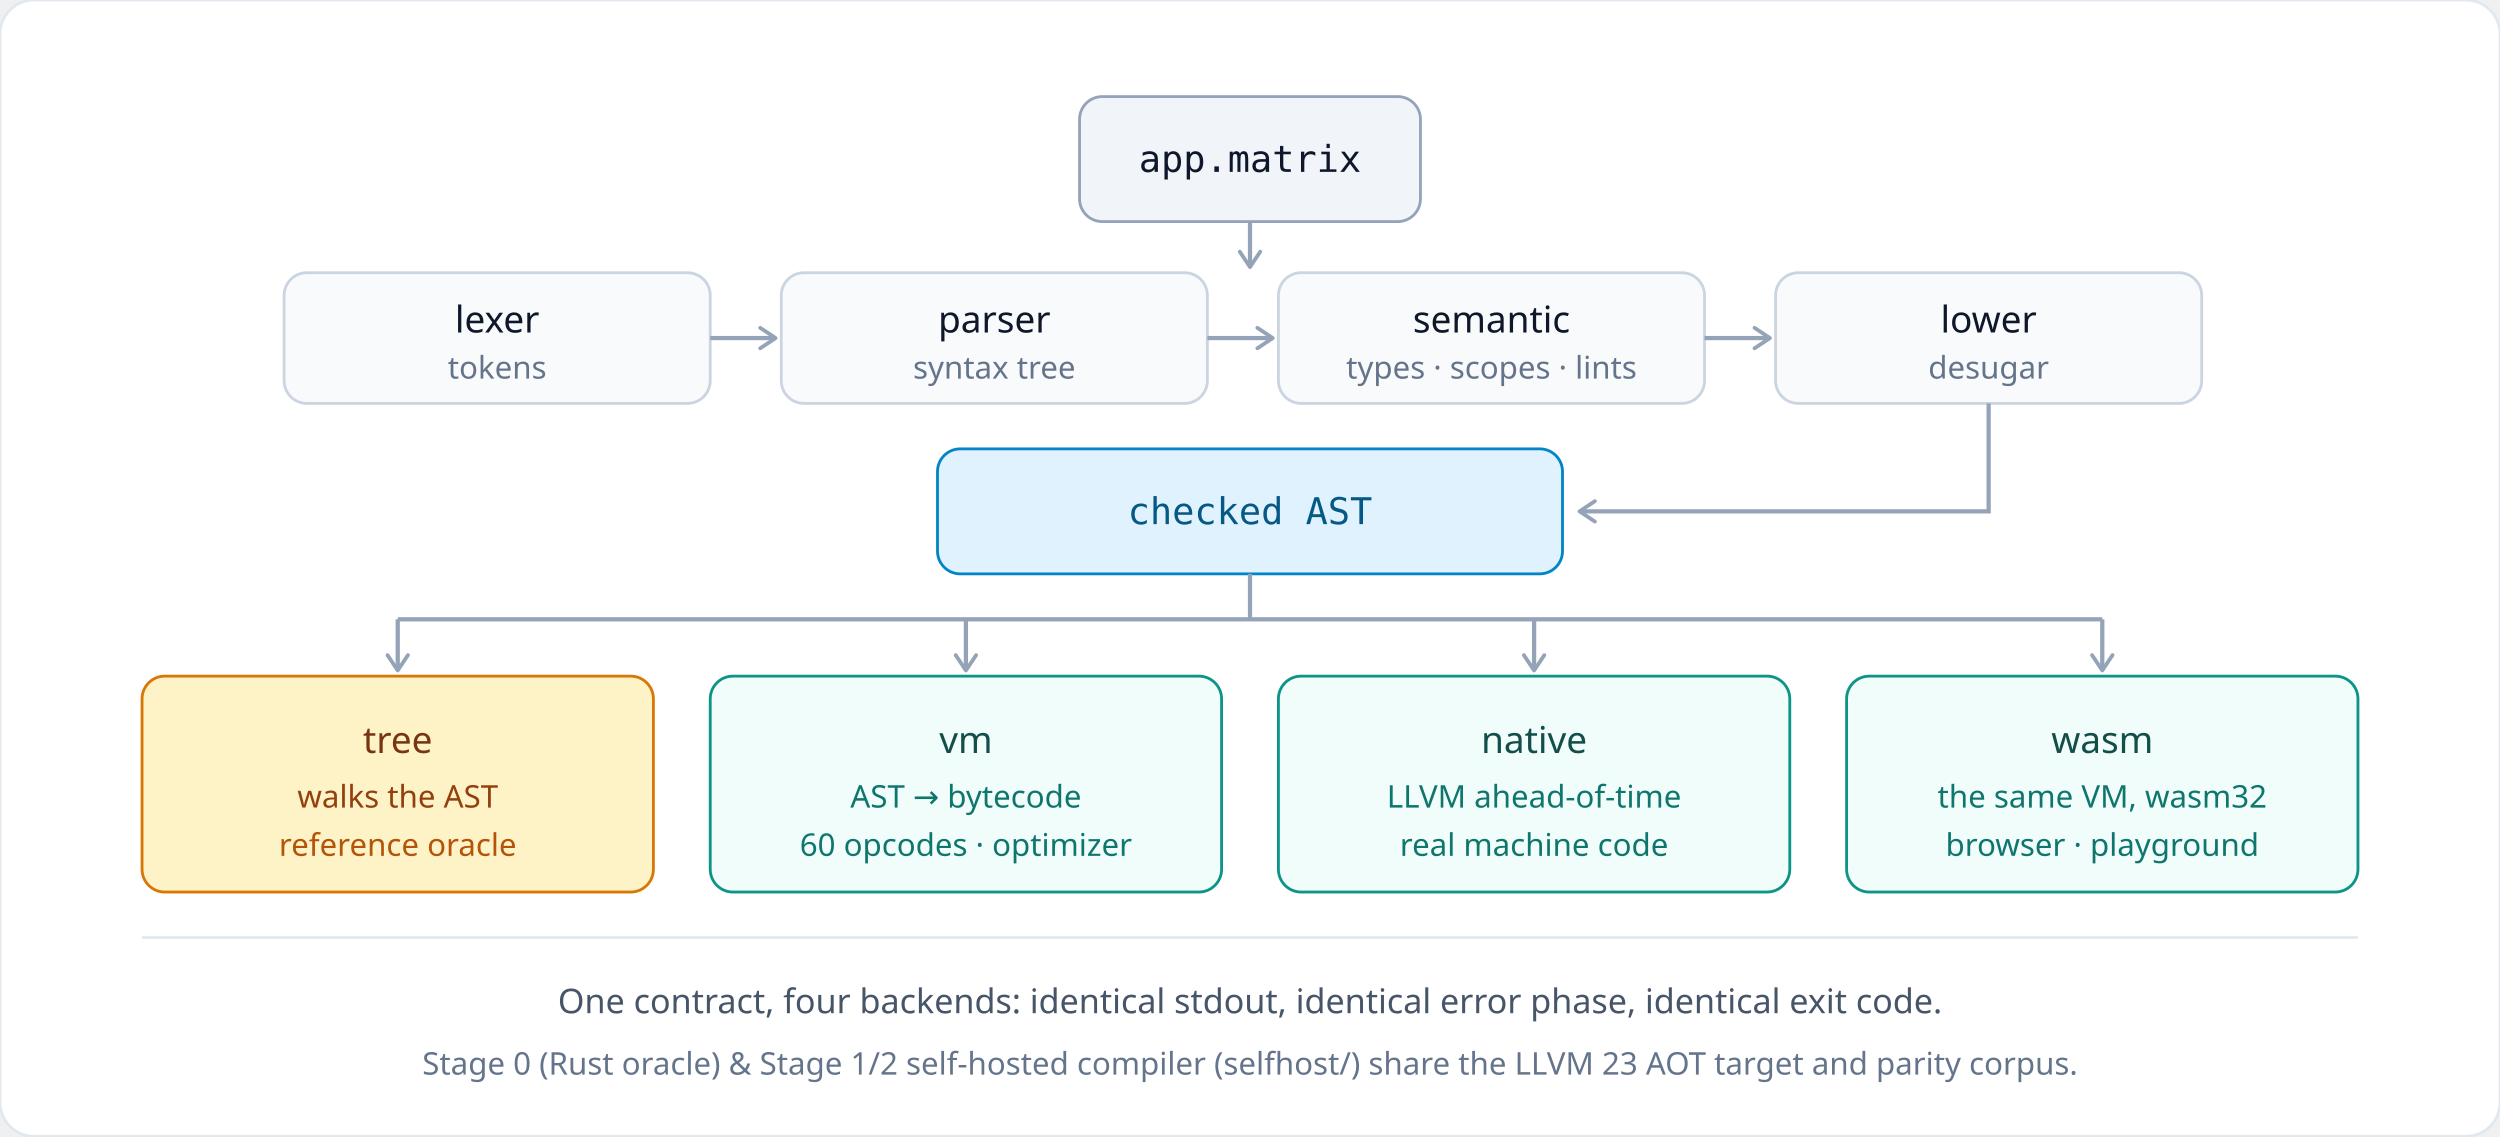
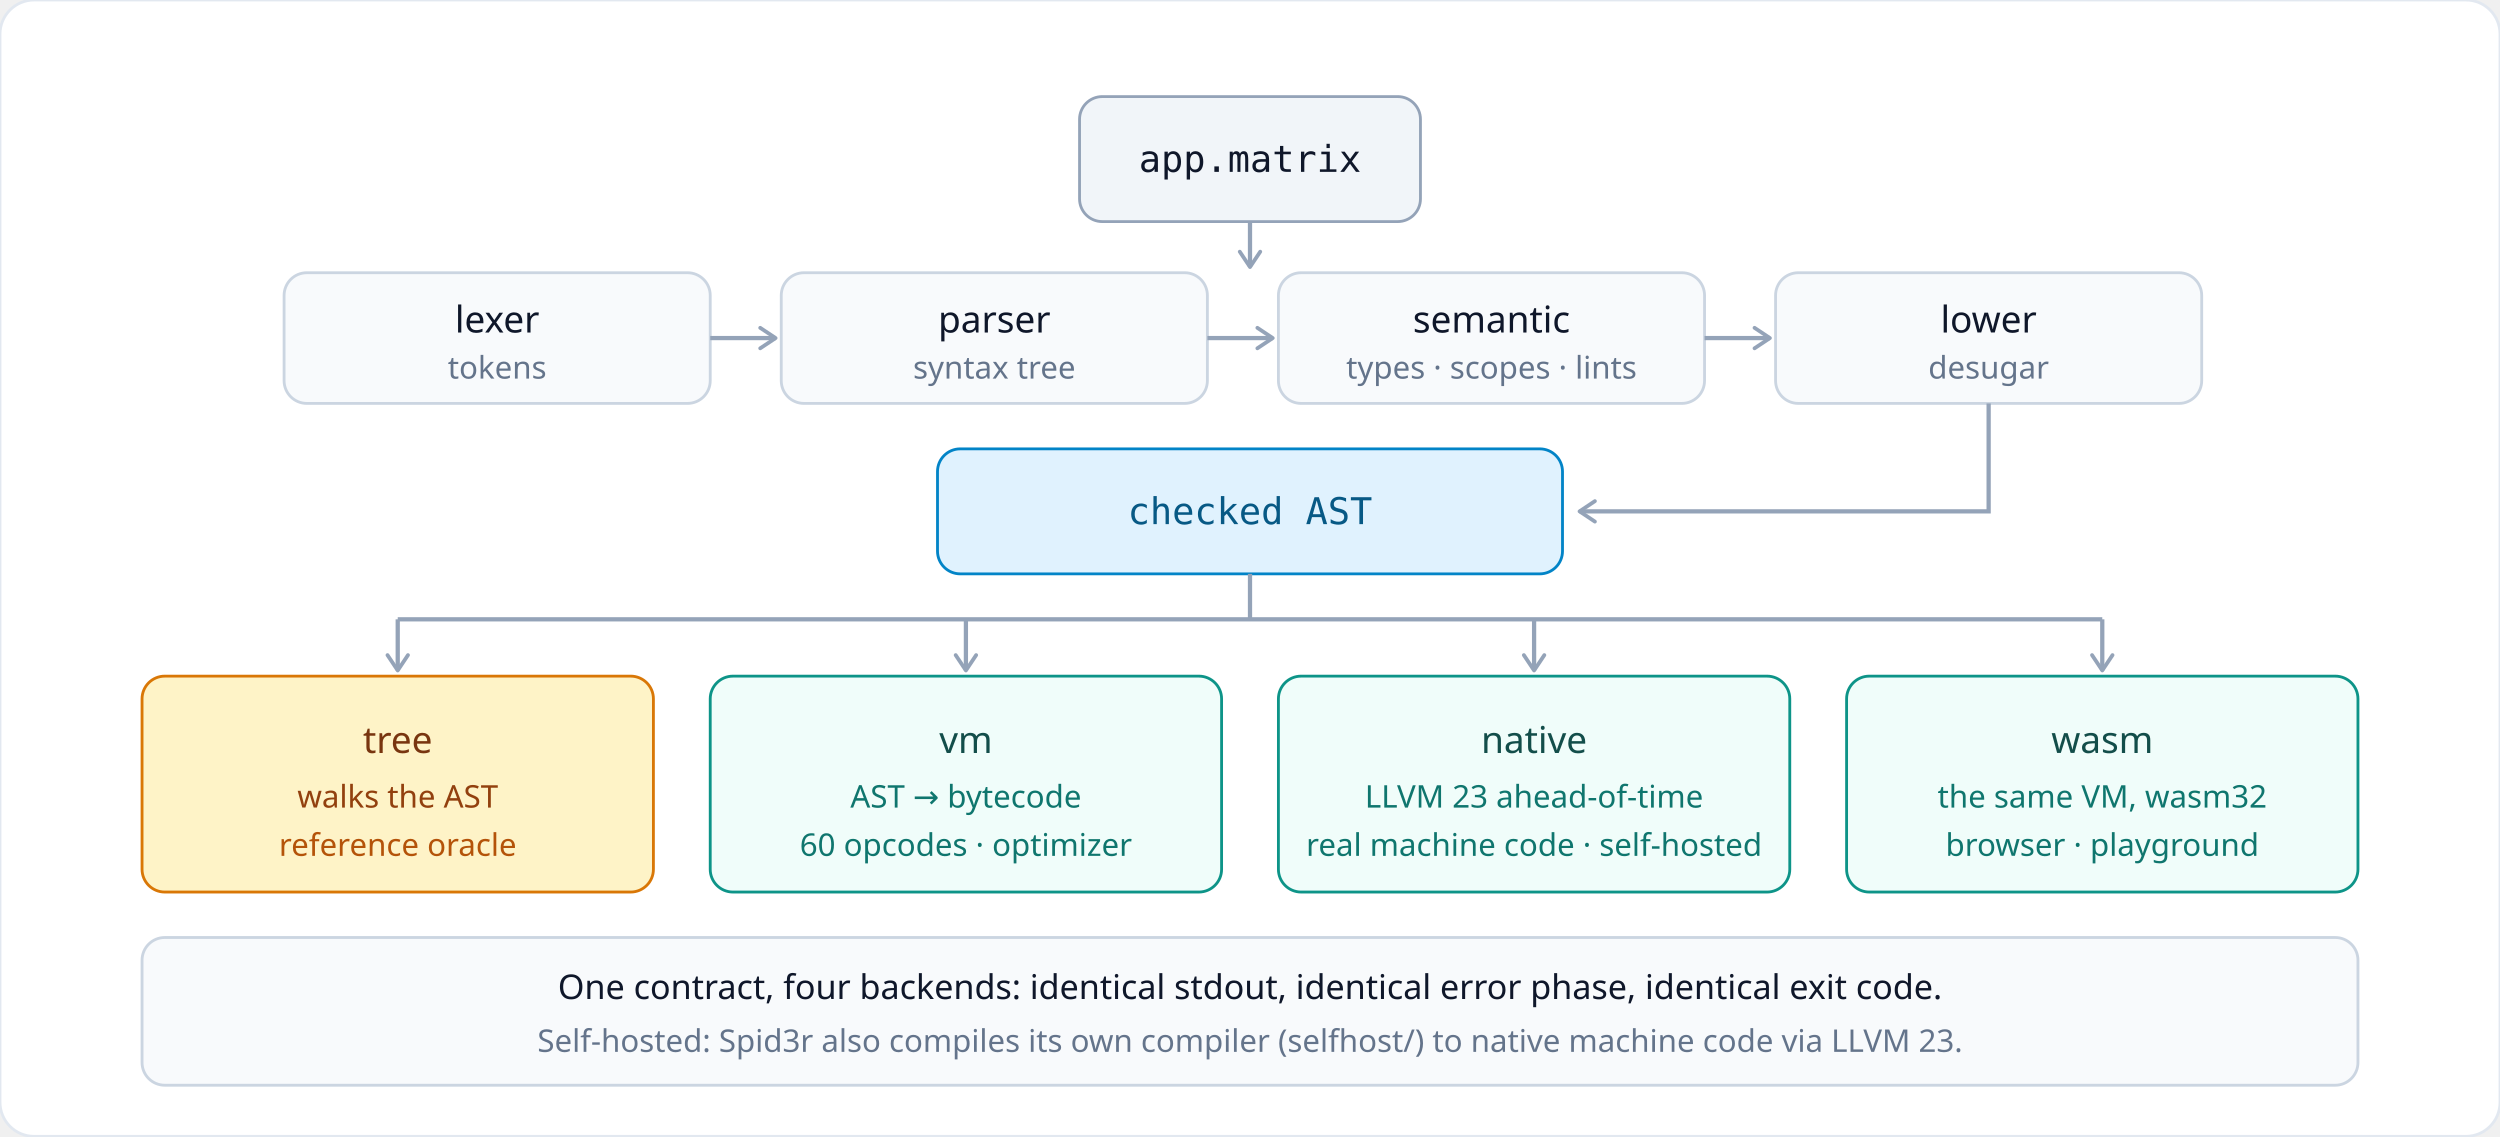
<svg xmlns="http://www.w3.org/2000/svg" viewBox="0 0 880 400" width="880" height="400" role="img">
  <defs>
    <marker id="a" viewBox="0 0 10 10" refX="8" refY="5" markerWidth="6" markerHeight="6" orient="auto-start-reverse">
      <path d="M2 1L8 5L2 9" fill="none" stroke="#94A3B8" stroke-width="1.5" stroke-linecap="round" stroke-linejoin="round" />
    </marker>
  </defs>
  <rect x="0" y="0" width="880" height="400" rx="12" fill="#FFFFFF" stroke="#E2E8F0" stroke-width="1" />
  <rect x="380" y="34" width="120" height="44" rx="8" fill="#F1F5F9" stroke="#94A3B8" stroke-width="1" />
  <text x="440" y="56" text-anchor="middle" dominant-baseline="central" font-family="ui-monospace, SFMono-Regular, Menlo, Consolas, monospace" font-size="13" fill="#0F172A">app.matrix</text>
  <path d="M440 78 L440 94" fill="none" stroke="#94A3B8" stroke-width="1.5" marker-end="url(#a)" />
  <rect x="100" y="96" width="150" height="46" rx="8" fill="#F8FAFC" stroke="#CBD5E1" stroke-width="1" />
  <text x="175" y="112" text-anchor="middle" dominant-baseline="central" font-family="ui-sans-serif, system-ui, sans-serif" font-size="13" font-weight="500" fill="#0F172A">lexer</text>
  <text x="175" y="129" text-anchor="middle" dominant-baseline="central" font-family="ui-sans-serif, system-ui, sans-serif" font-size="11" fill="#64748B">tokens</text>
  <path d="M250 119 L273 119" fill="none" stroke="#94A3B8" stroke-width="1.5" marker-end="url(#a)" />
  <rect x="275" y="96" width="150" height="46" rx="8" fill="#F8FAFC" stroke="#CBD5E1" stroke-width="1" />
  <text x="350" y="112" text-anchor="middle" dominant-baseline="central" font-family="ui-sans-serif, system-ui, sans-serif" font-size="13" font-weight="500" fill="#0F172A">parser</text>
  <text x="350" y="129" text-anchor="middle" dominant-baseline="central" font-family="ui-sans-serif, system-ui, sans-serif" font-size="11" fill="#64748B">syntax tree</text>
  <path d="M425 119 L448 119" fill="none" stroke="#94A3B8" stroke-width="1.5" marker-end="url(#a)" />
  <rect x="450" y="96" width="150" height="46" rx="8" fill="#F8FAFC" stroke="#CBD5E1" stroke-width="1" />
  <text x="525" y="112" text-anchor="middle" dominant-baseline="central" font-family="ui-sans-serif, system-ui, sans-serif" font-size="13" font-weight="500" fill="#0F172A">semantic</text>
  <text x="525" y="129" text-anchor="middle" dominant-baseline="central" font-family="ui-sans-serif, system-ui, sans-serif" font-size="11" fill="#64748B">types · scopes · lints</text>
  <path d="M600 119 L623 119" fill="none" stroke="#94A3B8" stroke-width="1.5" marker-end="url(#a)" />
  <rect x="625" y="96" width="150" height="46" rx="8" fill="#F8FAFC" stroke="#CBD5E1" stroke-width="1" />
  <text x="700" y="112" text-anchor="middle" dominant-baseline="central" font-family="ui-sans-serif, system-ui, sans-serif" font-size="13" font-weight="500" fill="#0F172A">lower</text>
  <text x="700" y="129" text-anchor="middle" dominant-baseline="central" font-family="ui-sans-serif, system-ui, sans-serif" font-size="11" fill="#64748B">desugar</text>
  <path d="M700 142 L700 180 L556 180" fill="none" stroke="#94A3B8" stroke-width="1.5" marker-end="url(#a)" />
  <rect x="330" y="158" width="220" height="44" rx="8" fill="#E0F2FE" stroke="#0284C7" stroke-width="1" />
  <text x="440" y="180" text-anchor="middle" dominant-baseline="central" font-family="ui-monospace, SFMono-Regular, Menlo, Consolas, monospace" font-size="13" fill="#075985">checked AST</text>
  <path d="M440 202 L440 218" fill="none" stroke="#94A3B8" stroke-width="1.5" />
  <path d="M140 218 L740 218" fill="none" stroke="#94A3B8" stroke-width="1.5" />
  <path d="M140 218 L140 236" fill="none" stroke="#94A3B8" stroke-width="1.5" marker-end="url(#a)" />
  <path d="M340 218 L340 236" fill="none" stroke="#94A3B8" stroke-width="1.5" marker-end="url(#a)" />
  <path d="M540 218 L540 236" fill="none" stroke="#94A3B8" stroke-width="1.5" marker-end="url(#a)" />
  <path d="M740 218 L740 236" fill="none" stroke="#94A3B8" stroke-width="1.5" marker-end="url(#a)" />
  <rect x="50" y="238" width="180" height="76" rx="8" fill="#FEF3C7" stroke="#D97706" stroke-width="1" />
  <text x="140" y="260" text-anchor="middle" dominant-baseline="central" font-family="ui-sans-serif, system-ui, sans-serif" font-size="13" font-weight="500" fill="#78350F">tree</text>
  <text x="140" y="280" text-anchor="middle" dominant-baseline="central" font-family="ui-sans-serif, system-ui, sans-serif" font-size="11" fill="#92400E">walks the AST</text>
  <text x="140" y="297" text-anchor="middle" dominant-baseline="central" font-family="ui-sans-serif, system-ui, sans-serif" font-size="11" fill="#B45309">reference oracle</text>
  <rect x="250" y="238" width="180" height="76" rx="8" fill="#F0FDFA" stroke="#0D9488" stroke-width="1" />
  <text x="340" y="260" text-anchor="middle" dominant-baseline="central" font-family="ui-sans-serif, system-ui, sans-serif" font-size="13" font-weight="500" fill="#134E4A">vm</text>
  <text x="340" y="280" text-anchor="middle" dominant-baseline="central" font-family="ui-sans-serif, system-ui, sans-serif" font-size="11" fill="#0F766E">AST → bytecode</text>
  <text x="340" y="297" text-anchor="middle" dominant-baseline="central" font-family="ui-sans-serif, system-ui, sans-serif" font-size="11" fill="#0F766E">60 opcodes · optimizer</text>
  <rect x="450" y="238" width="180" height="76" rx="8" fill="#F0FDFA" stroke="#0D9488" stroke-width="1" />
  <text x="540" y="260" text-anchor="middle" dominant-baseline="central" font-family="ui-sans-serif, system-ui, sans-serif" font-size="13" font-weight="500" fill="#134E4A">native</text>
-   <text x="540" y="280" text-anchor="middle" dominant-baseline="central" font-family="ui-sans-serif, system-ui, sans-serif" font-size="11" fill="#0F766E">LLVM ahead-of-time</text>
-   <text x="540" y="297" text-anchor="middle" dominant-baseline="central" font-family="ui-sans-serif, system-ui, sans-serif" font-size="11" fill="#0F766E">real machine code</text>
+   <text x="540" y="280" text-anchor="middle" dominant-baseline="central" font-family="ui-sans-serif, system-ui, sans-serif" font-size="11" fill="#0F766E">LLVM 23 ahead-of-time</text>
+   <text x="540" y="297" text-anchor="middle" dominant-baseline="central" font-family="ui-sans-serif, system-ui, sans-serif" font-size="11" fill="#0F766E">real machine code · self-hosted</text>
  <rect x="650" y="238" width="180" height="76" rx="8" fill="#F0FDFA" stroke="#0D9488" stroke-width="1" />
  <text x="740" y="260" text-anchor="middle" dominant-baseline="central" font-family="ui-sans-serif, system-ui, sans-serif" font-size="13" font-weight="500" fill="#134E4A">wasm</text>
  <text x="740" y="280" text-anchor="middle" dominant-baseline="central" font-family="ui-sans-serif, system-ui, sans-serif" font-size="11" fill="#0F766E">the same VM, wasm32</text>
  <text x="740" y="297" text-anchor="middle" dominant-baseline="central" font-family="ui-sans-serif, system-ui, sans-serif" font-size="11" fill="#0F766E">browser · playground</text>
-   <path d="M50 330 L830 330" fill="none" stroke="#E2E8F0" stroke-width="1" />
-   <text x="440" y="352" text-anchor="middle" dominant-baseline="central" font-family="ui-sans-serif, system-ui, sans-serif" font-size="12" fill="#475569">One contract, four backends: identical stdout, identical error phase, identical exit code.</text>
-   <text x="440" y="374" text-anchor="middle" dominant-baseline="central" font-family="ui-sans-serif, system-ui, sans-serif" font-size="11" fill="#64748B">Stage 0 (Rust oracle) &amp; Stage 1/2 self-hosted compiler (selfhost/) share the LLVM 23 AOT target and parity corpus.</text>
+   <rect x="50" y="330" width="780" height="52" rx="8" fill="#F8FAFC" stroke="#CBD5E1" stroke-width="1" />
+   <text x="440" y="347" text-anchor="middle" dominant-baseline="central" font-family="ui-sans-serif, system-ui, sans-serif" font-size="12" font-weight="500" fill="#0F172A">One contract, four backends: identical stdout, identical error phase, identical exit code.</text>
+   <text x="440" y="366" text-anchor="middle" dominant-baseline="central" font-family="ui-sans-serif, system-ui, sans-serif" font-size="11" fill="#64748B">Self-hosted: Spid3r also compiles its own compiler (selfhost/) to native machine code via LLVM 23.</text>
</svg>
